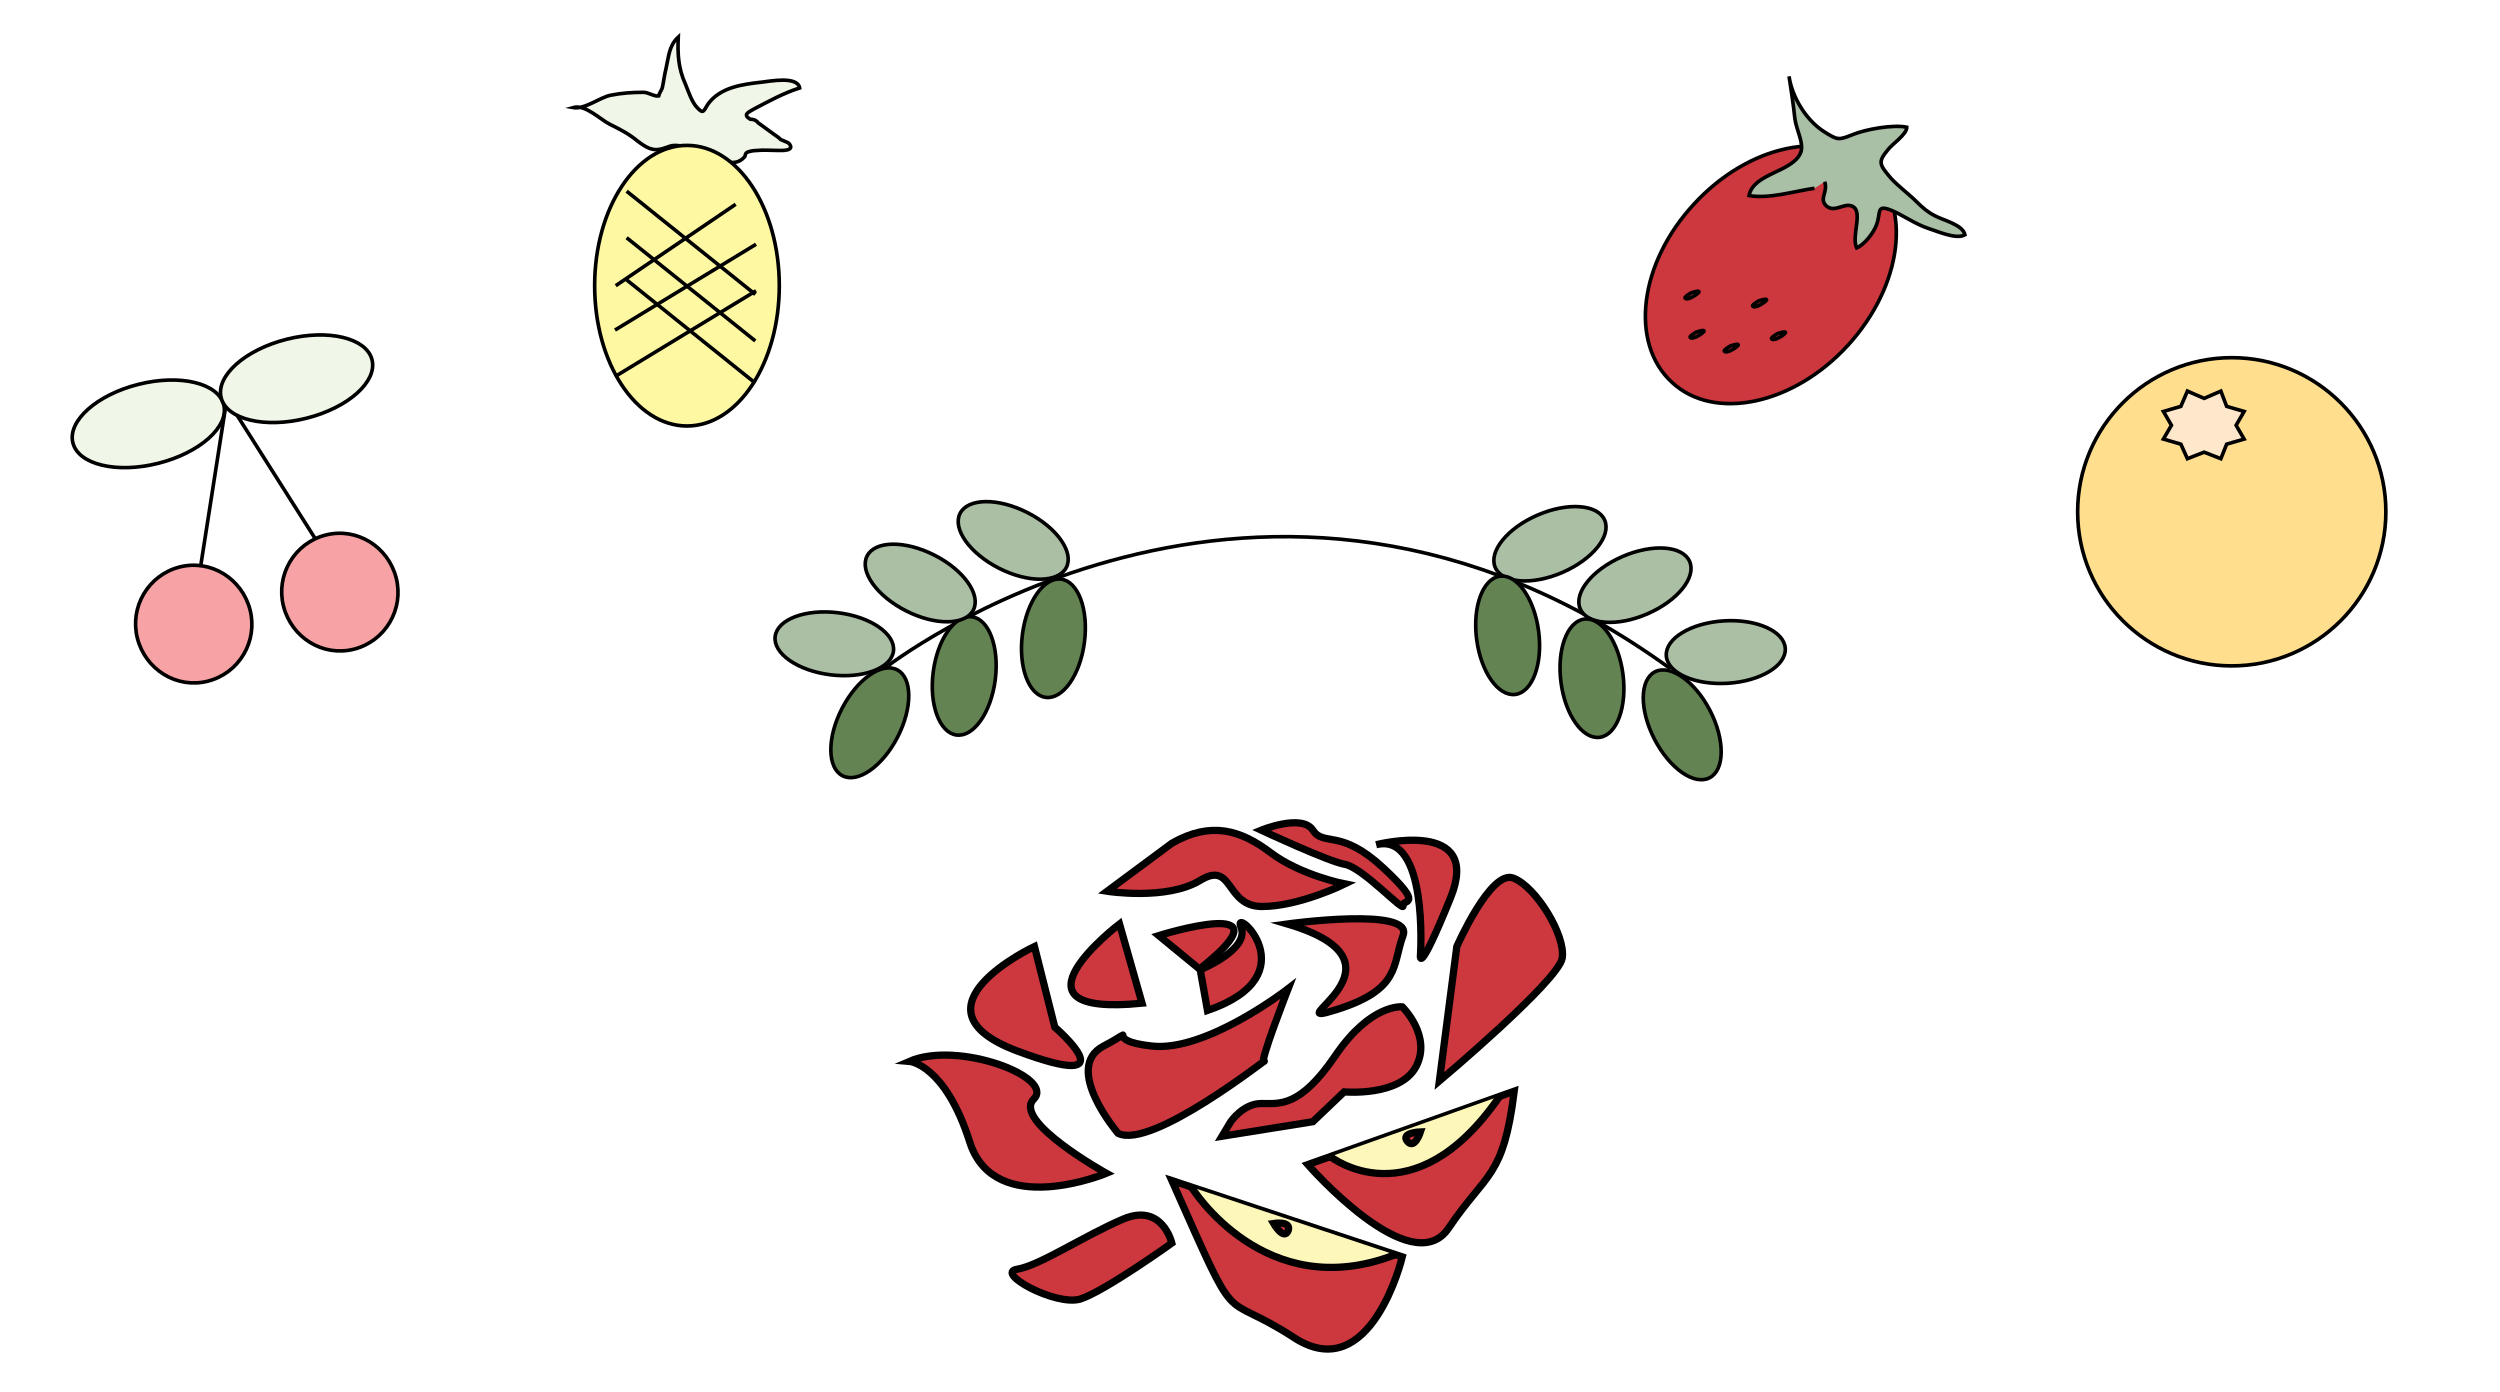
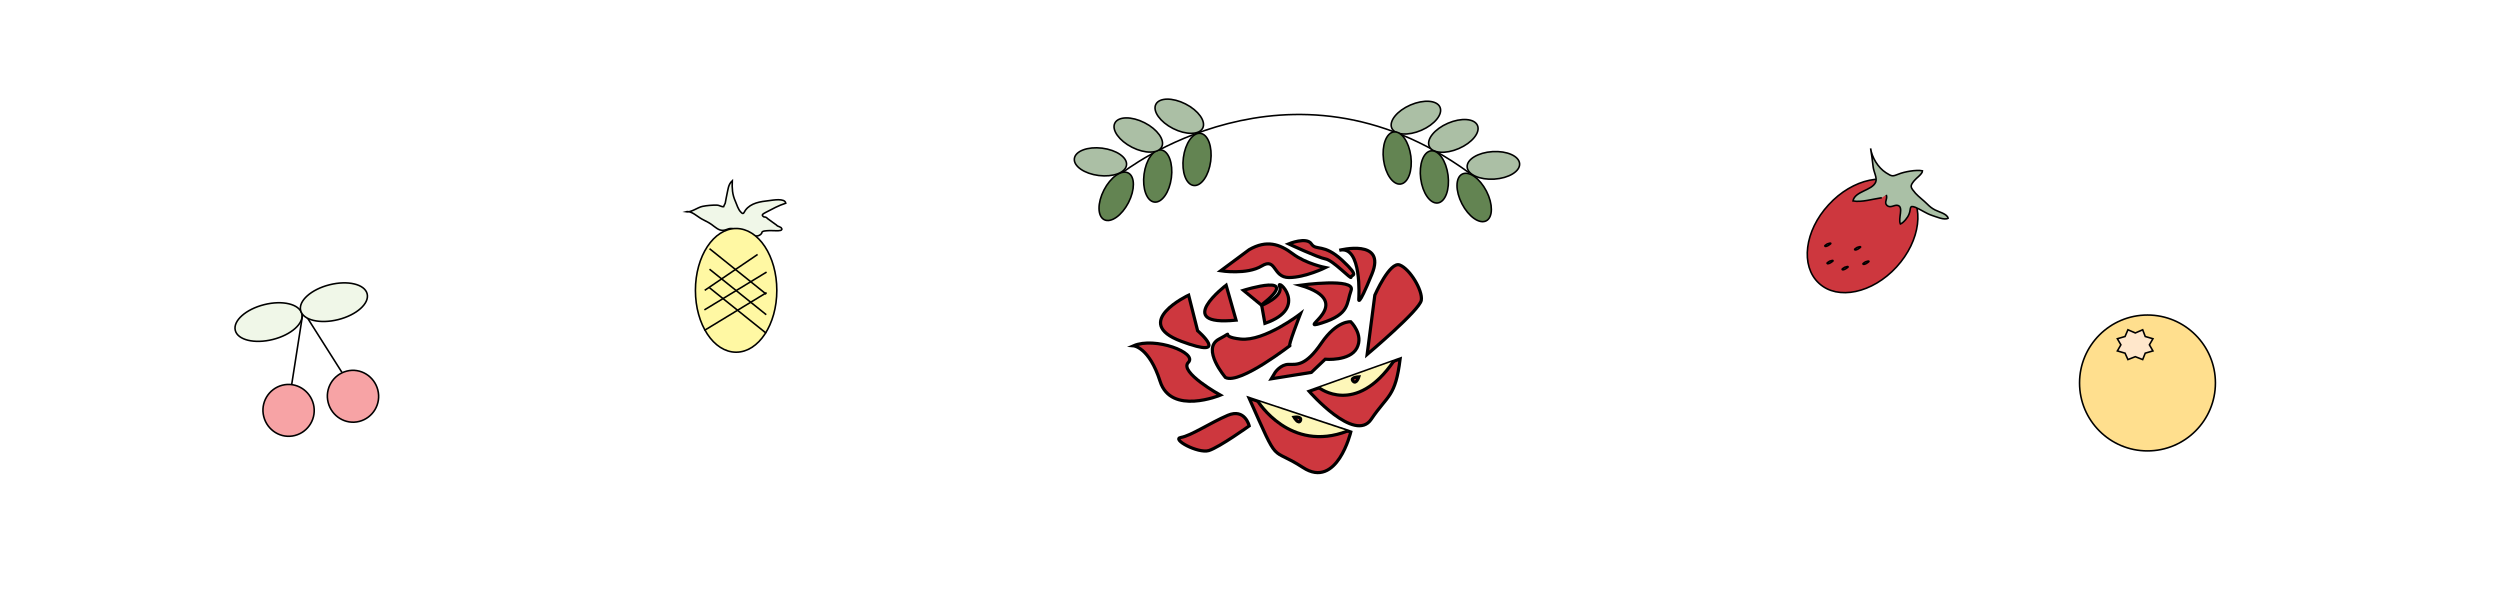
- <svg xmlns="http://www.w3.org/2000/svg" version="1.1" id="Layer_1" x="0px" y="0px" viewBox="0 0 343.9 191.4" style="enable-background:new 0 0 343.9 191.4;" xml:space="preserve">
+ <svg xmlns="http://www.w3.org/2000/svg" version="1.1" id="Layer_1" x="0px" y="0px" viewBox="0 0 780.1 191.4" style="enable-background:new 0 0 780.1 191.4;" xml:space="preserve">
  <style type="text/css">
	.st0{fill:#CD373E;stroke:#000000;stroke-width:0.5;stroke-miterlimit:10;}
	.st1{fill:#AAC0A6;stroke:#000000;stroke-width:0.5;stroke-miterlimit:10;}
	.st2{fill:none;stroke:#000000;stroke-width:0.5;}
	.st3{fill:#FFDF8E;stroke:#000000;stroke-width:0.5;stroke-miterlimit:10;}
	.st4{fill:#FFE7CB;stroke:#000000;stroke-width:0.5;stroke-miterlimit:10;}
	.st5{fill:#F0F7E8;stroke:#000000;stroke-width:0.5;stroke-miterlimit:10;}
	.st6{fill:#FFF8A3;stroke:#000000;stroke-width:0.5;stroke-miterlimit:10;}
	.st7{fill:#F7A3A5;stroke:#000000;stroke-width:0.5;stroke-miterlimit:10;}
	.st8{fill:#F0F7E8;stroke:#000000;stroke-width:0.5;stroke-miterlimit:10;}
	.st9{fill:none;stroke:#000000;stroke-width:0.5;stroke-miterlimit:10;}
	.st10{fill:#ABBFA5;stroke:#000000;stroke-width:0.5;stroke-miterlimit:10;}
	.st11{fill:#ABBFA5;stroke:#000000;stroke-width:0.5;stroke-miterlimit:10;}
	.st12{fill:#638452;stroke:#000000;stroke-width:0.5;stroke-miterlimit:10;}
	.st13{fill:#638452;stroke:#000000;stroke-width:0.5;stroke-miterlimit:10;}
	.st14{fill:#ABBFA5;stroke:#000000;stroke-width:0.5;stroke-miterlimit:10;}
	.st15{fill:#CD373E;stroke:#000000;stroke-miterlimit:10;}
	.st16{fill:#FDF7B9;stroke:#000000;stroke-miterlimit:10;}
</style>
  <g>
-     <path class="st0" d="M230,52.6c5.8,5.4,16.7,3.1,24.2-5.1c7.5-8.2,8.9-19.2,3-24.5c-5.8-5.4-16.7-3.1-24.2,5.1   C225.5,36.2,224.1,47.2,230,52.6" />
-     <path class="st1" d="M249.6,25.9c-2.8,0.4-6.3,1.5-9,1c0.6-3.1,6-3.2,7.1-5.9c0.5-1.3-0.6-3.1-0.8-4.7c-0.2-1.9-0.5-3.9-0.8-5.8   c0.4,2.8,2.3,6,4.8,7.6c1.9,1.2,2,1.2,4,0.4c1.7-0.7,5.5-1.4,7.4-1c0,1-2,2.3-2.6,3.1c-1.4,1.7-1.2,2,0.4,3.9   c1,1.1,2.5,2.2,3.6,3.3c0.8,0.8,1.5,1.4,2.5,1.9c1.1,0.6,3.8,1.2,4.1,2.6c-1.2,0.7-3.8-0.5-5.1-0.9c-1.8-0.6-3.4-1.8-5.1-2.5   c-2.1-0.8-1.3,0.4-2,2.1c-0.4,1.1-1.7,2.7-2.7,3.1c-0.8-1.7,1.1-5.3-0.8-5.8c-1.1-0.3-2.3,1-3.4,0c-1-1,0.3-1.9-0.2-3.3" />
-     <path class="st2" d="M242.2,41.9c0.5-0.3,0.9-0.6,0.8-0.7c-0.1-0.1-0.5,0-1.1,0.2c-0.5,0.3-0.9,0.6-0.8,0.7   C241.2,42.3,241.7,42.2,242.2,41.9z" />
-     <path class="st2" d="M232.9,40.8c0.5-0.3,0.9-0.6,0.8-0.7c-0.1-0.1-0.5,0-1.1,0.2c-0.5,0.3-0.9,0.6-0.8,0.7   C231.9,41.2,232.4,41.1,232.9,40.8z" />
-     <path class="st2" d="M244.8,46.4c0.5-0.3,0.9-0.6,0.8-0.7c-0.1-0.1-0.5,0-1.1,0.2c-0.5,0.3-0.9,0.6-0.8,0.7   C243.8,46.8,244.3,46.7,244.8,46.4z" />
-     <path class="st2" d="M233.6,46.2c0.5-0.3,0.9-0.6,0.8-0.7c-0.1-0.1-0.5,0-1.1,0.2c-0.5,0.3-0.9,0.6-0.8,0.7   C232.6,46.6,233.1,46.5,233.6,46.2z" />
-     <path class="st2" d="M238.3,48.1c0.5-0.3,0.9-0.6,0.8-0.7c-0.1-0.1-0.5,0-1.1,0.2c-0.5,0.3-0.9,0.6-0.8,0.7   C237.3,48.5,237.8,48.4,238.3,48.1z" />
-   </g>
-   <path class="st3" d="M307,91.6c11.7,0,21.2-9.5,21.2-21.2s-9.5-21.2-21.2-21.2s-21.2,9.5-21.2,21.2S295.3,91.6,307,91.6" />
-   <polygon class="st4" points="305.5,53.8 303.2,54.8 300.9,53.8 300,55.9 297.6,56.6 298.7,58.5 297.6,60.4 300,61.1 300.9,63.1   303.2,62.2 305.5,63.1 306.3,61.1 308.7,60.4 307.6,58.5 308.7,56.6 306.3,55.9 " />
-   <g>
-     <path class="st5" d="M107.1,20.7c-1,0-2-0.1-3,0c-0.4,0-1.1,0.1-1.4,0.3c-0.3,0.3-0.1,0.4-0.3,0.6c-0.7,0.8-1.6,0.9-2.7,0.6   c-0.5-0.1-1-0.5-1.5-0.7c-0.6-0.2-1-0.3-1.6-0.4c-1.2-0.3-2.4-1.1-3.7-1.1c-0.7,0-0.9,0.2-1.6,0.4c-1.5,0.5-2.4-0.1-3.6-1   c-1.2-1-2.4-1.6-3.8-2.3c-1.4-0.7-3.4-2.8-5.1-2.3c1.6,0.3,3.7-1.4,5.2-1.7s3-0.4,4.5-0.4c0.7,0,1.5,0.6,2.1,0.5   c0.1-0.4,0.4-0.8,0.5-1.1c0.2-0.9,0.3-1.8,0.5-2.6C92,7.8,92,6.3,93.3,5.1c-0.1,2.4,0,4.3,1,6.5c0.4,1,0.9,2.5,1.6,3.2   c0.9,1,0.9,0.4,1.5-0.5c1.7-2.3,4.7-2.7,7.4-3c1-0.1,4.9-0.9,5.2,0.8c-2.2,0.7-4.2,1.8-6.3,2.9c-0.9,0.5-1.5,0.8-0.5,1.4   c0.4,0,0.8,0.1,1.1,0.5c0.7,0.5,1.5,1.1,2.2,1.6c0.3,0.2,0.6,0.4,0.9,0.7c0.2,0.1,1,0.4,1.1,0.5C109.5,20.8,107.5,20.7,107.1,20.7" />
-     <ellipse class="st6" cx="94.5" cy="39.3" rx="12.7" ry="19.3" />
-     <line class="st2" x1="101.2" y1="28.1" x2="84.7" y2="39.3" />
-     <line class="st2" x1="86.2" y1="26.3" x2="103.9" y2="40.5" />
-     <line class="st2" x1="86.2" y1="32.7" x2="103.9" y2="46.9" />
-     <line class="st2" x1="86.2" y1="38.5" x2="103.9" y2="52.7" />
-     <line class="st2" x1="104" y1="40" x2="84.6" y2="51.8" />
-     <line class="st2" x1="104" y1="33.6" x2="84.6" y2="45.4" />
+     <path class="st0" d="M567.6,88.4c5.8,5.4,16.7,3.1,24.2-5.1s8.9-19.2,3-24.5c-5.8-5.4-16.7-3.1-24.2,5.1   C563.1,72,561.7,83,567.6,88.4" />
+     <path class="st1" d="M587.2,61.7c-2.8,0.4-6.3,1.5-9,1c0.6-3.1,6-3.2,7.1-5.9c0.5-1.3-0.6-3.1-0.8-4.7c-0.2-1.9-0.5-3.9-0.8-5.8   c0.4,2.8,2.3,6,4.8,7.6c1.9,1.2,2,1.2,4,0.4c1.7-0.7,5.5-1.4,7.4-1c0,1-2,2.3-2.6,3.1c-1.4,1.7-1.2,2,0.4,3.9   c1,1.1,2.5,2.2,3.6,3.3c0.8,0.8,1.5,1.4,2.5,1.9c1.1,0.6,3.8,1.2,4.1,2.6c-1.2,0.7-3.8-0.5-5.1-0.9c-1.8-0.6-3.4-1.8-5.1-2.5   c-2.1-0.8-1.3,0.4-2,2.1c-0.4,1.1-1.7,2.7-2.7,3.1c-0.8-1.7,1.1-5.3-0.8-5.8c-1.1-0.3-2.3,1-3.4,0c-1-1,0.3-1.9-0.2-3.3" />
+     <path class="st2" d="M579.8,77.7c0.5-0.3,0.9-0.6,0.8-0.7s-0.5,0-1.1,0.2c-0.5,0.3-0.9,0.6-0.8,0.7C578.8,78.1,579.3,78,579.8,77.7   z" />
+     <path class="st2" d="M570.5,76.6c0.5-0.3,0.9-0.6,0.8-0.7c-0.1-0.1-0.5,0-1.1,0.2c-0.5,0.3-0.9,0.6-0.8,0.7   C569.5,77,570,76.9,570.5,76.6z" />
+     <path class="st2" d="M582.4,82.2c0.5-0.3,0.9-0.6,0.8-0.7c-0.1-0.1-0.5,0-1.1,0.2c-0.5,0.3-0.9,0.6-0.8,0.7   C581.4,82.6,581.9,82.5,582.4,82.2z" />
+     <path class="st2" d="M571.2,82c0.5-0.3,0.9-0.6,0.8-0.7c-0.1-0.1-0.5,0-1.1,0.2c-0.5,0.3-0.9,0.6-0.8,0.7   C570.2,82.4,570.7,82.3,571.2,82z" />
+     <path class="st2" d="M575.9,83.9c0.5-0.3,0.9-0.6,0.8-0.7c-0.1-0.1-0.5,0-1.1,0.2c-0.5,0.3-0.9,0.6-0.8,0.7   C574.9,84.3,575.4,84.2,575.9,83.9z" />
  </g>
  <g>
-     <path class="st7" d="M28.6,93.7c4.3-1.1,6.9-5.5,5.8-9.8s-5.4-7-9.7-5.9s-6.9,5.5-5.8,9.8C20,92.1,24.3,94.8,28.6,93.7" />
-     <path class="st7" d="M48.7,89.3c4.3-1.1,6.9-5.5,5.8-9.8c-1.1-4.3-5.4-7-9.7-5.9s-6.9,5.5-5.8,9.8C40.1,87.7,44.4,90.4,48.7,89.3" />
-     <ellipse transform="matrix(0.9698 -0.244 0.244 0.9698 -13.6073 6.7403)" class="st8" cx="20.4" cy="58.3" rx="10.7" ry="5.6" />
-     <line class="st9" x1="27.6" y1="77.9" x2="31.2" y2="54.9" />
-     <line class="st9" x1="43.3" y1="74" x2="31.2" y2="54.9" />
-     <ellipse transform="matrix(0.9698 -0.244 0.244 0.9698 -11.4817 11.5287)" class="st8" cx="40.8" cy="52.1" rx="10.7" ry="5.6" />
+     <path class="st3" d="M670.1,140.7c11.7,0,21.2-9.5,21.2-21.2s-9.5-21.2-21.2-21.2s-21.2,9.5-21.2,21.2S658.4,140.7,670.1,140.7" />
+     <polygon class="st4" points="668.6,102.9 666.3,103.9 664,102.9 663.1,105 660.7,105.7 661.8,107.6 660.7,109.5 663.1,110.2    664,112.2 666.3,111.3 668.6,112.2 669.4,110.2 671.8,109.5 670.7,107.6 671.8,105.7 669.4,105  " />
  </g>
-   <path class="st9" d="M121.6,92c0,0,51.9-40.9,108.2,0" />
-   <ellipse transform="matrix(0.9178 -0.3971 0.3971 0.9178 -12.1673 90.8116)" class="st10" cx="213.2" cy="74.8" rx="8.2" ry="4.3" />
-   <ellipse transform="matrix(0.9178 -0.3971 0.3971 0.9178 -13.4784 95.9232)" class="st10" cx="224.9" cy="80.5" rx="8.2" ry="4.3" />
-   <ellipse transform="matrix(0.9981 -6.152985e-02 6.152985e-02 0.9981 -5.0692 14.7772)" class="st11" cx="237.4" cy="89.7" rx="8.2" ry="4.3" />
-   <ellipse transform="matrix(0.9916 -0.129 0.129 0.9916 -9.5418 27.4842)" class="st12" cx="207.4" cy="87.4" rx="4.3" ry="8.2" />
-   <ellipse transform="matrix(0.9916 -0.129 0.129 0.9916 -10.2059 29.0309)" class="st12" cx="219" cy="93.3" rx="4.3" ry="8.2" />
-   <ellipse transform="matrix(0.8888 -0.4583 0.4583 0.8888 -19.9529 117.145)" class="st13" cx="231.4" cy="99.7" rx="4.3" ry="8.2" />
-   <ellipse transform="matrix(0.129 -0.9916 0.9916 0.129 39.1551 220.1584)" class="st12" cx="144.9" cy="87.8" rx="8.2" ry="4.3" />
-   <ellipse transform="matrix(0.129 -0.9916 0.9916 0.129 23.3023 212.5674)" class="st12" cx="132.7" cy="93" rx="8.2" ry="4.3" />
-   <ellipse transform="matrix(0.4583 -0.8888 0.8888 0.4583 -23.5095 160.1694)" class="st13" cx="119.6" cy="99.4" rx="8.2" ry="4.3" />
-   <ellipse transform="matrix(0.4528 -0.8916 0.8916 0.4528 10.0105 164.9855)" class="st11" cx="139.4" cy="74.3" rx="4.3" ry="8.2" />
-   <ellipse transform="matrix(0.4528 -0.8916 0.8916 0.4528 -2.2454 156.7583)" class="st11" cx="126.6" cy="80.2" rx="4.3" ry="8.2" />
-   <ellipse transform="matrix(0.1228 -0.9924 0.9924 0.1228 12.7443 191.6069)" class="st14" cx="114.8" cy="88.6" rx="4.3" ry="8.2" />
-   <path class="st15" d="M192.9,172.9c0,0-4.3,18-14.9,11.1c-10.6-6.9-7.1,0.2-16.8-21.6L192.9,172.9z" />
-   <path class="st15" d="M153.8,155.9c0,0-7.7-9-2-12s-0.8-0.8,6.7,0s18.7-7.9,18.7-7.9s-4.1,10.5-3.3,10  C174.5,145.4,158.4,158.2,153.8,155.9z" />
-   <path class="st15" d="M166.1,139l-1-5.6c0,0,6.9-2.8,5.6-5.9C169.4,124.4,180.4,134.1,166.1,139z" />
-   <path class="st15" d="M165,133.3c13.3-10.5-5.6-4.6-5.6-4.6L165,133.3z" />
-   <path class="st15" d="M157.1,138c-20,2-3.1-10.9-3.1-10.9L157.1,138z" />
-   <path class="st15" d="M145.1,141.3c0,0,10.7,9.2-5.1,3.3s2.3-14.4,2.3-14.4L145.1,141.3z" />
-   <path class="st15" d="M125.1,146c0,0,4.9,0.4,8.3,11.1c3.4,10.7,18.8,4.3,18.8,4.3s-13-7.2-10-10.2S131.8,143.1,125.1,146z" />
-   <path class="st15" d="M161.2,171c0,0-1.3-5.6-6.7-3.3s-11.5,6.4-14.6,6.9s5.3,5.1,8.7,4.1C152,177.6,161.2,171,161.2,171z" />
-   <path class="st16" d="M163.9,163.3c0,0,10,16.3,28,9.3" />
-   <path class="st15" d="M169.3,154.3c0,0,1.7-2.5,4.2-2.5s5.3,0.6,10.2-6.6c4.9-7.2,9.2-6.7,9.2-6.7s4.1,4,1.9,8.2  c-2.2,4.2-9.9,3.5-9.9,3.5l-4.3,4.1l-12.5,2L169.3,154.3z" />
-   <path class="st15" d="M177.1,127.1c0,0,17.4-2.4,15.9,1.6c-1.5,4.1-0.3,7.4-9.2,10.2S195.7,132.6,177.1,127.1z" />
-   <path class="st15" d="M161.2,116c5.4-3.1,9.5-1.8,13.6,1.3c4.1,3.1,10.2,4.3,10.2,4.3s-6.3,3.1-11.4,3.1c-5.1,0-3.9-6.4-8.5-3.6  s-12.8,1.5-12.8,1.5L161.2,116z" />
-   <path class="st15" d="M173.5,114.2c0,0,5.6-2.3,7.1,0s3.8-0.3,9.7,5.2s2.5,4.2,2.7,5.2s-5.6-5.3-8-5.7  C182.7,118.5,173.5,114.2,173.5,114.2z" />
-   <path class="st15" d="M189.3,116.2c0,0,14.8-3.8,10.2,7.4c-4.6,11.3-4.1,7.7-4.1,7.7S196.5,114.4,189.3,116.2z" />
-   <path class="st15" d="M198,148.7c0,0,16.4-13.8,16.9-16.9c0.5-3.1-3.6-9.8-6.7-11c-3.1-1.3-7.8,9.4-7.8,9.4L198,148.7z" />
-   <path class="st15" d="M208.3,150.1c-1.5,12-3.8,11.1-9,18.8c-5.1,7.7-19.4-8.7-19.4-8.7L208.3,150.1z" />
-   <path class="st16" d="M206.3,150.8c-11.9,17.3-23.3,8.3-23.3,8.3" />
-   <path class="st15" d="M175.2,168.3c0,0,1.4,2.4,2,1C177.7,167.9,175.2,168.3,175.2,168.3z" />
-   <path class="st15" d="M195.4,155.7c0,0-2.8,0.1-1.8,1.3S195.4,155.7,195.4,155.7z" />
+   <g>
+     <path class="st5" d="M242.3,72c-1,0-2-0.1-3,0c-0.4,0-1.1,0.1-1.4,0.3c-0.3,0.3-0.1,0.4-0.3,0.6c-0.7,0.8-1.6,0.9-2.7,0.6   c-0.5-0.1-1-0.5-1.5-0.7c-0.6-0.2-1-0.3-1.6-0.4c-1.2-0.3-2.4-1.1-3.7-1.1c-0.7,0-0.9,0.2-1.6,0.4c-1.5,0.5-2.4-0.1-3.6-1   c-1.2-1-2.4-1.6-3.8-2.3c-1.4-0.7-3.4-2.8-5.1-2.3c1.6,0.3,3.7-1.4,5.2-1.7c1.5-0.3,3-0.4,4.5-0.4c0.7,0,1.5,0.6,2.1,0.5   c0.1-0.4,0.4-0.8,0.5-1.1c0.2-0.9,0.3-1.8,0.5-2.6c0.4-1.7,0.4-3.2,1.7-4.4c-0.1,2.4,0,4.3,1,6.5c0.4,1,0.9,2.5,1.6,3.2   c0.9,1,0.9,0.4,1.5-0.5c1.7-2.3,4.7-2.7,7.4-3c1-0.1,4.9-0.9,5.2,0.8c-2.2,0.7-4.2,1.8-6.3,2.9c-0.9,0.5-1.5,0.8-0.5,1.4   c0.4,0,0.8,0.1,1.1,0.5c0.7,0.5,1.5,1.1,2.2,1.6c0.3,0.2,0.6,0.4,0.9,0.7c0.2,0.1,1,0.4,1.1,0.5C244.7,72.1,242.7,72,242.3,72" />
+     <ellipse class="st6" cx="229.7" cy="90.6" rx="12.7" ry="19.3" />
+     <line class="st2" x1="236.4" y1="79.4" x2="219.9" y2="90.6" />
+     <line class="st2" x1="221.4" y1="77.6" x2="239.1" y2="91.8" />
+     <line class="st2" x1="221.4" y1="84" x2="239.1" y2="98.2" />
+     <line class="st2" x1="221.4" y1="89.8" x2="239.1" y2="104" />
+     <line class="st2" x1="239.2" y1="91.3" x2="219.8" y2="103.1" />
+     <line class="st2" x1="239.2" y1="84.9" x2="219.8" y2="96.7" />
+   </g>
+   <g>
+     <path class="st7" d="M92,135.9c4.3-1.1,6.9-5.5,5.8-9.8c-1.1-4.3-5.4-7-9.7-5.9c-4.3,1.1-6.9,5.5-5.8,9.8S87.7,137,92,135.9" />
+     <path class="st7" d="M112.1,131.5c4.3-1.1,6.9-5.5,5.8-9.8s-5.4-7-9.7-5.9c-4.3,1.1-6.9,5.5-5.8,9.8   C103.5,129.9,107.8,132.6,112.1,131.5" />
+     <ellipse transform="matrix(0.9698 -0.244 0.244 0.9698 -21.9962 23.4767)" class="st8" cx="83.8" cy="100.5" rx="10.7" ry="5.6" />
+     <line class="st9" x1="91" y1="120.1" x2="94.6" y2="97.1" />
+     <line class="st9" x1="106.7" y1="116.2" x2="94.6" y2="97.1" />
+     <ellipse transform="matrix(0.9698 -0.244 0.244 0.9698 -19.8706 28.2651)" class="st8" cx="104.2" cy="94.3" rx="10.7" ry="5.6" />
+   </g>
+   <path class="st9" d="M350.2,53.9c0,0,51.9-40.9,108.2,0" />
+   <ellipse transform="matrix(0.9178 -0.3971 0.3971 0.9178 21.7562 178.465)" class="st10" cx="441.8" cy="36.7" rx="8.2" ry="4.3" />
+   <ellipse transform="matrix(0.9178 -0.3971 0.3971 0.9178 20.4451 183.5766)" class="st10" cx="453.5" cy="42.4" rx="8.2" ry="4.3" />
+   <ellipse transform="matrix(0.9981 -6.152985e-02 6.152985e-02 0.9981 -2.2923 28.7724)" class="st11" cx="466" cy="51.6" rx="8.2" ry="4.3" />
+   <ellipse transform="matrix(0.9916 -0.129 0.129 0.9916 -2.7174 56.66)" class="st12" cx="436" cy="49.3" rx="4.3" ry="8.2" />
+   <ellipse transform="matrix(0.9916 -0.129 0.129 0.9916 -3.3815 58.2067)" class="st12" cx="447.6" cy="55.2" rx="4.3" ry="8.2" />
+   <ellipse transform="matrix(0.8888 -0.4583 0.4583 0.8888 22.9279 217.6883)" class="st13" cx="460" cy="61.6" rx="4.3" ry="8.2" />
+   <ellipse transform="matrix(0.129 -0.9916 0.9916 0.129 276.06 413.6969)" class="st12" cx="373.5" cy="49.7" rx="8.2" ry="4.3" />
+   <ellipse transform="matrix(0.129 -0.9916 0.9916 0.129 260.2071 406.1059)" class="st12" cx="361.3" cy="54.9" rx="8.2" ry="4.3" />
+   <ellipse transform="matrix(0.4583 -0.8888 0.8888 0.4583 134.1928 342.7378)" class="st13" cx="348.3" cy="61.3" rx="8.2" ry="4.3" />
+   <ellipse transform="matrix(0.4528 -0.8916 0.8916 0.4528 169.076 347.9874)" class="st11" cx="368" cy="36.2" rx="4.3" ry="8.2" />
+   <ellipse transform="matrix(0.4528 -0.8916 0.8916 0.4528 156.82 339.7602)" class="st11" cx="355.2" cy="42.1" rx="4.3" ry="8.2" />
+   <ellipse transform="matrix(0.1228 -0.9924 0.9924 0.1228 251.097 385.0891)" class="st14" cx="343.4" cy="50.5" rx="4.3" ry="8.2" />
+   <path class="st15" d="M421.5,134.8c0,0-4.3,18-14.9,11.1s-7.1,0.2-16.8-21.6L421.5,134.8z" />
+   <path class="st15" d="M382.4,117.8c0,0-7.7-9-2-12c5.7-3-0.8-0.8,6.7,0s18.7-7.9,18.7-7.9s-4.1,10.5-3.3,10  C403.1,107.3,387,120.1,382.4,117.8z" />
+   <path class="st15" d="M394.7,100.9l-1-5.6c0,0,6.9-2.8,5.6-5.9C398,86.3,409,96,394.7,100.9z" />
+   <path class="st15" d="M393.6,95.2c13.3-10.5-5.6-4.6-5.6-4.6L393.6,95.2z" />
+   <path class="st15" d="M385.7,99.9c-20,2-3.1-10.9-3.1-10.9L385.7,99.9z" />
+   <path class="st15" d="M373.7,103.2c0,0,10.7,9.2-5.1,3.3c-15.8-5.9,2.3-14.4,2.3-14.4L373.7,103.2z" />
+   <path class="st15" d="M353.7,107.9c0,0,4.9,0.4,8.3,11.1c3.4,10.7,18.8,4.3,18.8,4.3s-13-7.2-10-10.2S360.4,105,353.7,107.9z" />
+   <path class="st15" d="M389.8,132.9c0,0-1.3-5.6-6.7-3.3c-5.4,2.3-11.5,6.4-14.6,6.9s5.3,5.1,8.7,4.1  C380.6,139.5,389.8,132.9,389.8,132.9z" />
+   <path class="st16" d="M392.5,125.2c0,0,10,16.3,28,9.3" />
+   <path class="st15" d="M397.9,116.2c0,0,1.7-2.5,4.2-2.5s5.3,0.6,10.2-6.6c4.9-7.2,9.2-6.7,9.2-6.7s4.1,4,1.9,8.2  c-2.2,4.2-9.9,3.5-9.9,3.5l-4.3,4.1l-12.5,2L397.9,116.2z" />
+   <path class="st15" d="M405.7,89c0,0,17.4-2.4,15.9,1.6c-1.5,4.1-0.3,7.4-9.2,10.2S424.3,94.5,405.7,89z" />
+   <path class="st15" d="M389.8,77.9c5.4-3.1,9.5-1.8,13.6,1.3c4.1,3.1,10.2,4.3,10.2,4.3s-6.3,3.1-11.4,3.1s-3.9-6.4-8.5-3.6  s-12.8,1.5-12.8,1.5L389.8,77.9z" />
+   <path class="st15" d="M402.1,76.1c0,0,5.6-2.3,7.1,0s3.8-0.3,9.7,5.2s2.5,4.2,2.7,5.2c0.2,1-5.6-5.3-8-5.7  C411.3,80.4,402.1,76.1,402.1,76.1z" />
+   <path class="st15" d="M417.9,78.1c0,0,14.8-3.8,10.2,7.4c-4.6,11.3-4.1,7.7-4.1,7.7S425.1,76.3,417.9,78.1z" />
+   <path class="st15" d="M426.6,110.6c0,0,16.4-13.8,16.9-16.9c0.5-3.1-3.6-9.8-6.7-11c-3.1-1.3-7.8,9.4-7.8,9.4L426.6,110.6z" />
+   <path class="st15" d="M436.9,112c-1.5,12-3.8,11.1-9,18.8c-5.1,7.7-19.4-8.7-19.4-8.7L436.9,112z" />
+   <path class="st16" d="M434.9,112.7C423,130,411.6,121,411.6,121" />
+   <path class="st15" d="M403.8,130.2c0,0,1.4,2.4,2,1C406.3,129.8,403.8,130.2,403.8,130.2z" />
+   <path class="st15" d="M424,117.6c0,0-2.8,0.1-1.8,1.3S424,117.6,424,117.6z" />
</svg>
